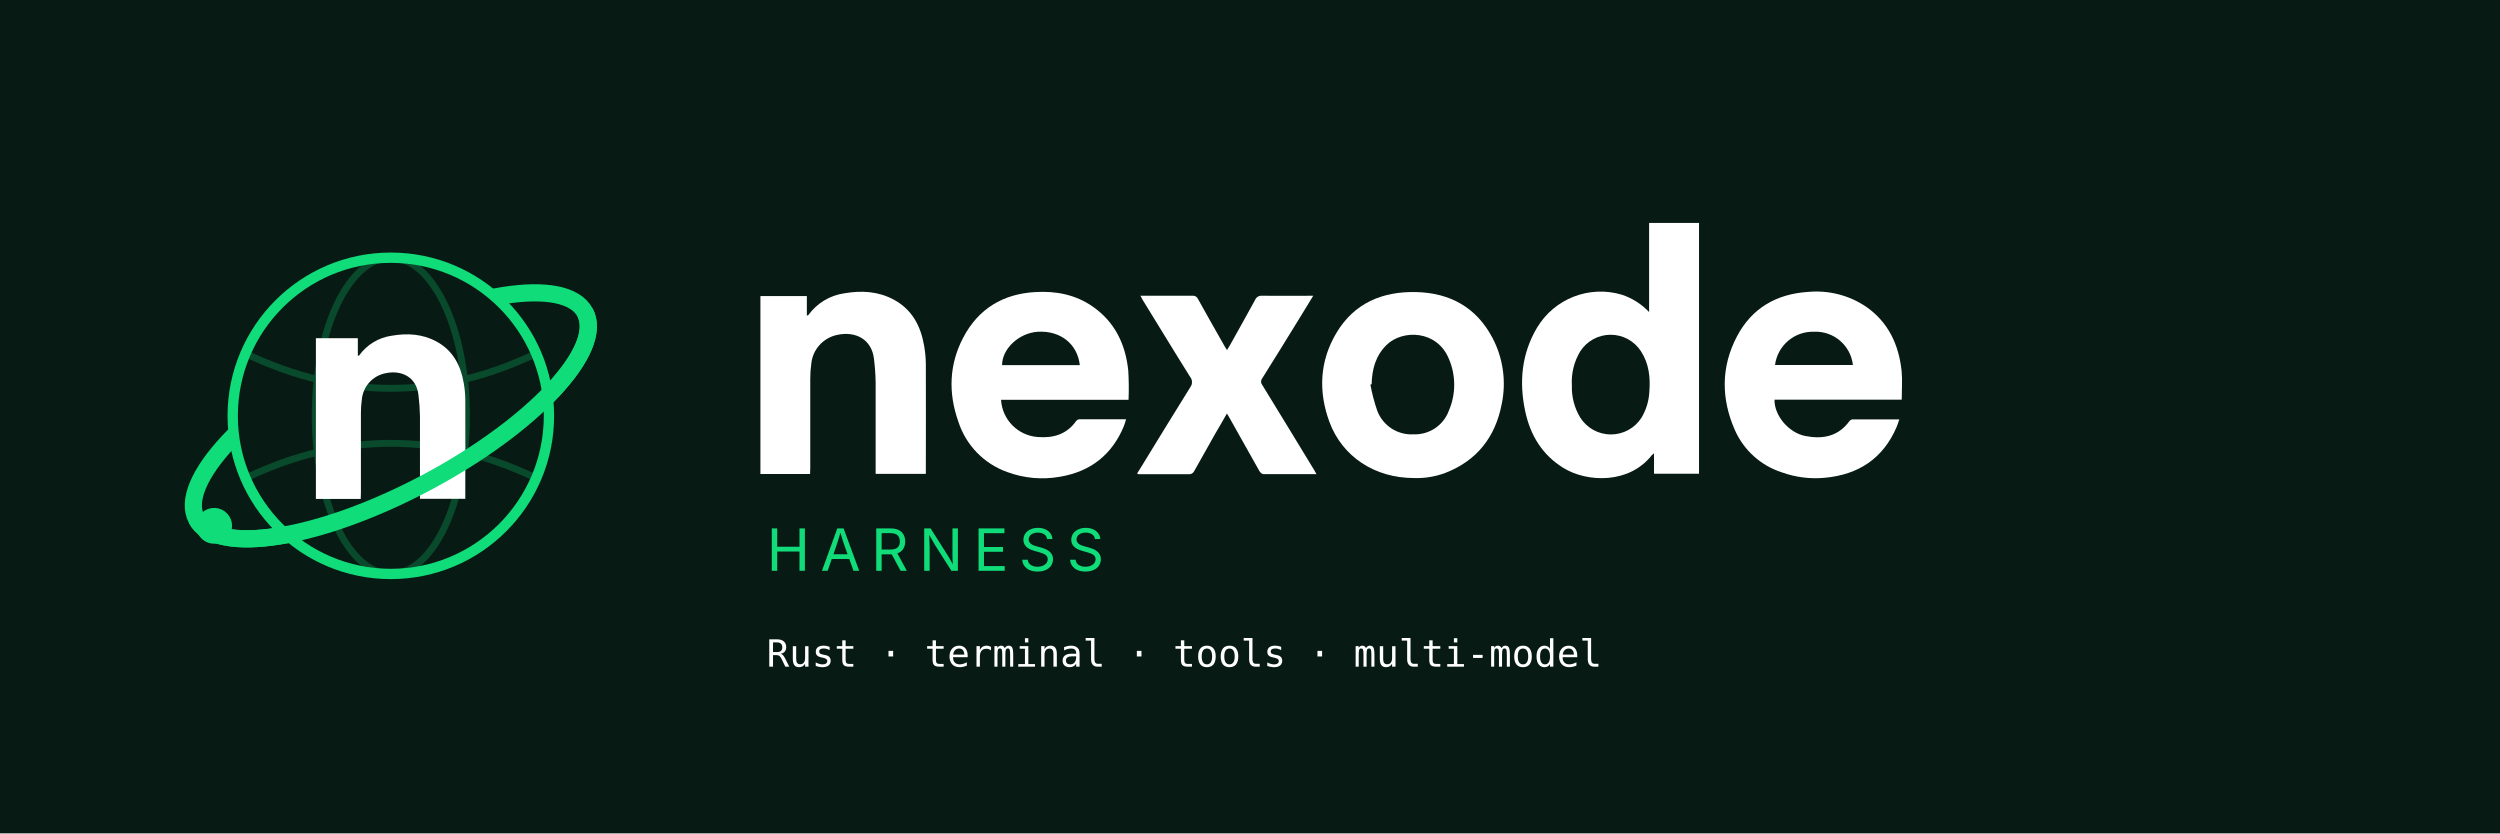
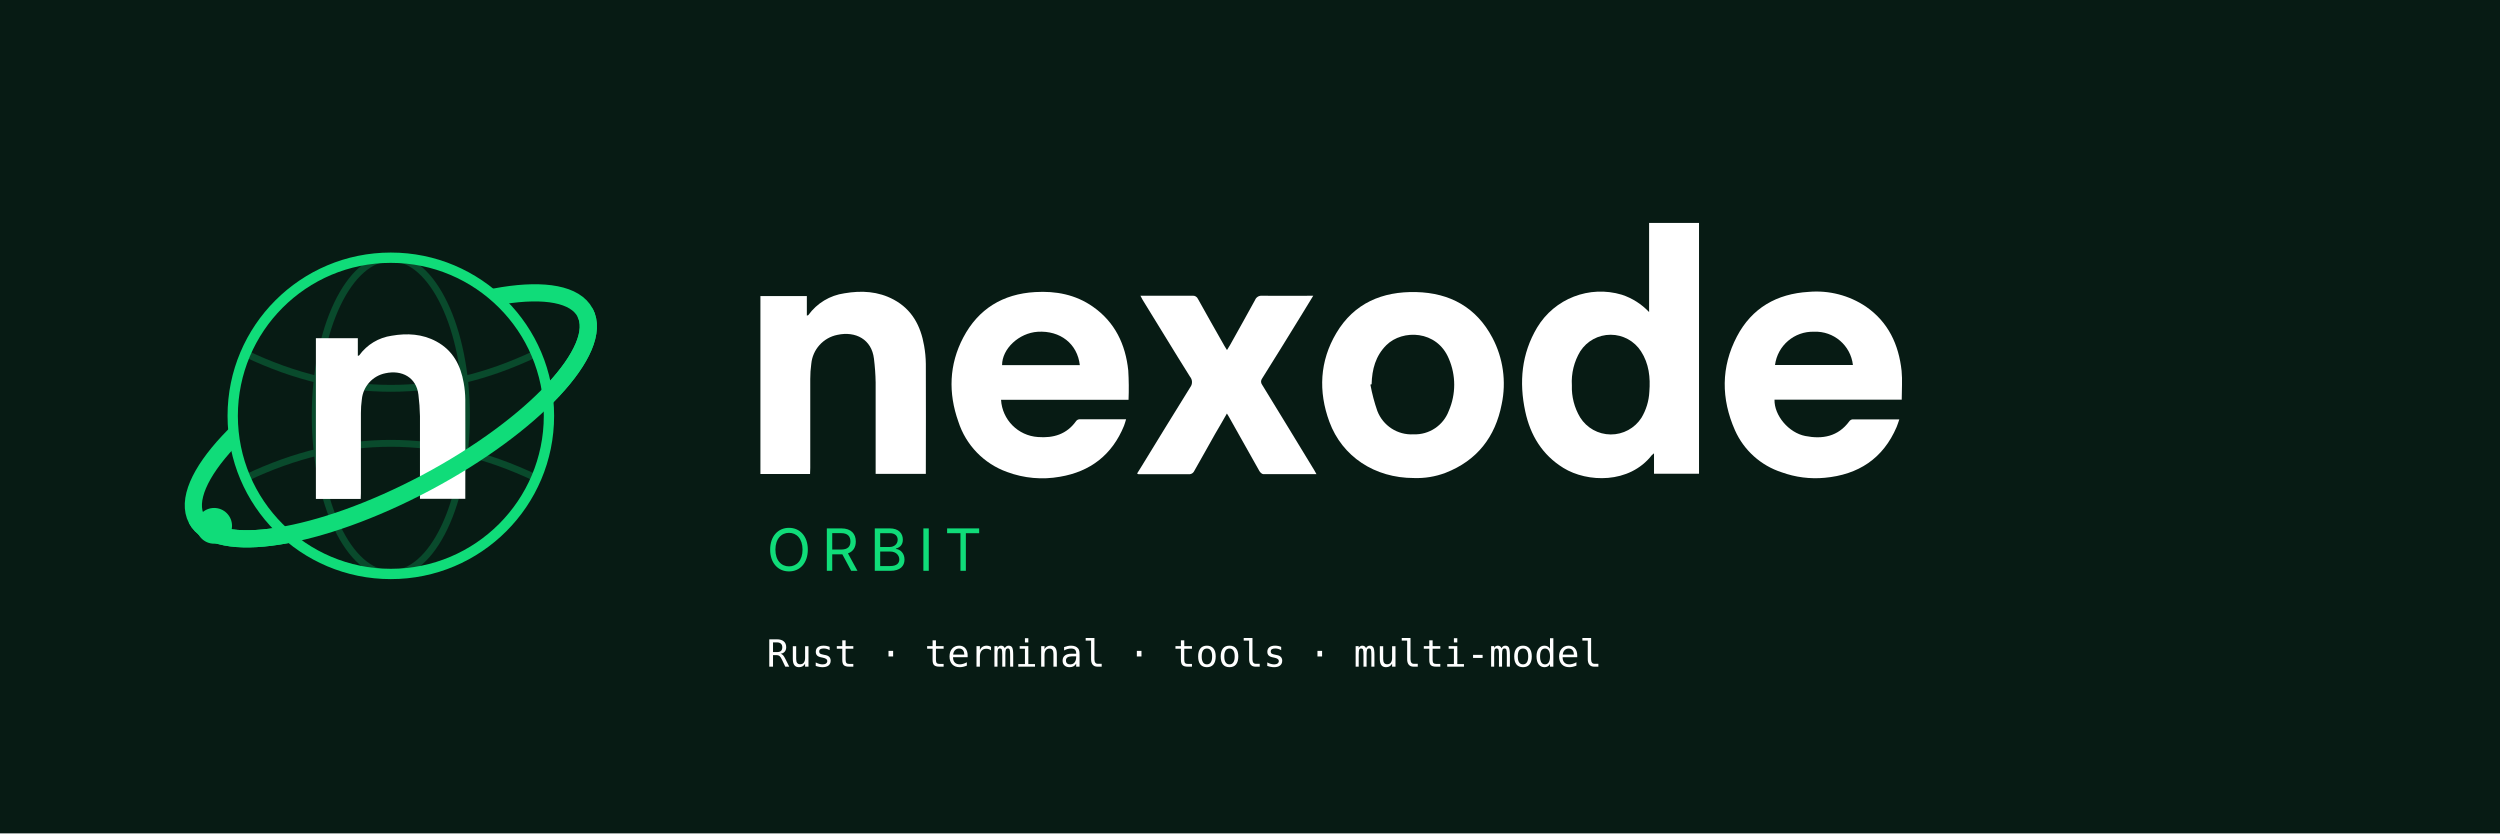
- <svg xmlns="http://www.w3.org/2000/svg" width="1200" height="400" viewBox="0 0 1200 400" role="img" aria-label="Nexode Harness — Rust coding agent">
+ <svg xmlns="http://www.w3.org/2000/svg" width="1200" height="400" viewBox="0 0 1200 400" role="img" aria-label="Nexode Orbit — Rust coding agent">
  <rect width="1200" height="400" fill="#071b14" />
  <g transform="translate(82 94) scale(3.3)">
    <ellipse cx="32" cy="32" rx="32" ry="11" transform="rotate(-28 32 32)" fill="none" stroke="#10dc79" stroke-width="2.5" />
    <circle cx="32" cy="32" r="23" fill="#071b14" stroke="#10dc79" stroke-width="1.5" />
    <g fill="none" stroke="#10dc79" stroke-width="1" opacity=".24">
      <ellipse cx="32" cy="32" rx="11" ry="23" />
      <path d="M11 23Q32 33 53 23M11 41Q32 31 53 41" />
    </g>
    <path d="M12.54,63.43H0V18.48H11.73v4.93c.21-.07.35-.07.39-.14a13.56,13.56,0,0,1,9.1-5.49c4.3-.74,8.54-.52,12.48,1.61C38.29,21.87,40.49,26,41.35,31a27.94,27.94,0,0,1,.44,4.65c.05,8.92,0,17.83,0,26.75,0,.32,0,.63,0,1H29.11V62c0-7.24,0-14.48,0-21.72a56.86,56.86,0,0,0-.43-6c-.58-4.83-4.6-7-9.23-6a8.25,8.25,0,0,0-6.6,7.33,27.14,27.14,0,0,0-.26,3.82c0,7.48,0,15,0,22.44Z" transform="translate(21.1 11.1) scale(.52)" fill="#fff" />
    <path d="M-32 0A32 11 0 0 0 32 0" transform="translate(32 32) rotate(-28)" fill="none" stroke="#10dc79" stroke-width="2.5" />
    <circle cx="6.3" cy="48" r="2.6" fill="#10dc79" />
  </g>
  <g transform="translate(365 107) scale(1.9)">
    <g id="Capa_2" data-name="Capa 2">
      <g id="Capa_1-2" data-name="Capa 1">
        <path d="M224.51,22.52V0h12.61V63.37H225.75V58.2a4,4,0,0,0-.55.47c-5.69,7.3-16.32,6.94-22.34,3.23-5.36-3.31-8.35-8.25-9.64-14.28-1.59-7.41-.94-14.57,3-21.19a18.71,18.71,0,0,1,21.41-8.29A16.66,16.66,0,0,1,224.51,22.52ZM205,41.05a14.76,14.76,0,0,0,2.09,8.09,9.17,9.17,0,0,0,15.48.1,14.13,14.13,0,0,0,2-6.56c.29-3.62-.08-7.11-2.11-10.25a9.13,9.13,0,0,0-15.34,0A14.92,14.92,0,0,0,205,41.05Z" style="fill:#fff" />
        <path d="M93,44.68H60.79a10,10,0,0,0,9.32,9.41c3.93.31,7.28-.69,9.66-4.05a1.16,1.16,0,0,1,.78-.43c3.87,0,7.75,0,11.83,0-.21.65-.33,1.17-.53,1.66-3,7.32-8.48,11.56-16.2,12.86a25.4,25.4,0,0,1-13.34-1.21A20,20,0,0,1,50,50.19C47.44,43,47.65,35.77,51.25,28.94c3.82-7.24,10-11,18.15-11.47,5.23-.31,10.21.62,14.59,3.69,5.59,3.91,8.25,9.53,8.94,16.13A72.61,72.61,0,0,1,93,44.68ZM80.69,35.92c-.61-5.39-4.94-8.77-10.64-8.42-4.72.3-9,4.28-9,8.42Z" style="fill:#fff" />
        <path d="M288.33,44.66H256.19c-.08,4,3.59,8.35,7.77,9.17,4.37.86,8.28.15,11.12-3.7a1.21,1.21,0,0,1,.75-.49c3.9,0,7.81,0,11.89,0-.26.75-.44,1.35-.68,1.92-3.43,8-9.68,12.05-18.17,12.83A25,25,0,0,1,258,63a19.46,19.46,0,0,1-11.79-10.6c-3.52-7.94-3.56-16,.48-23.7,3.77-7.21,10.08-10.81,18.14-11.28a22.42,22.42,0,0,1,14.47,3.73c5.66,3.92,8.28,9.59,9,16.23C288.53,39.73,288.33,42.1,288.33,44.66Zm-32-8.77H276a9.48,9.48,0,0,0-9.84-8.4A9.64,9.64,0,0,0,256.32,35.89Z" style="fill:#fff" />
        <path d="M165.1,64.45c-9.93,0-18.12-5.42-21.36-14.2-2.83-7.69-2.45-15.35,1.75-22.42,4.48-7.55,11.62-10.57,20.18-10.36s15.2,3.88,19.25,11.53a24.92,24.92,0,0,1,2.35,16.79c-1.61,8.29-6.22,14.24-14.2,17.35A20.45,20.45,0,0,1,165.1,64.45ZM154.41,40.76l-.31.09a44.49,44.49,0,0,0,1.75,6.65A9.23,9.23,0,0,0,165,53.41a9.13,9.13,0,0,0,8.91-5.94,16.59,16.59,0,0,0,0-13.18c-3-7.22-11.69-7.43-15.75-3.44C155.4,33.58,154.5,37,154.41,40.76Z" style="fill:#fff" />
        <path d="M12.54,63.43H0V18.48H11.73v4.93c.21-.07.35-.07.39-.14a13.56,13.56,0,0,1,9.1-5.49c4.3-.74,8.54-.52,12.48,1.61C38.29,21.87,40.49,26,41.35,31a27.94,27.94,0,0,1,.44,4.65c.05,8.92,0,17.83,0,26.75,0,.32,0,.63,0,1H29.11V62c0-7.24,0-14.48,0-21.72a56.86,56.86,0,0,0-.43-6c-.58-4.83-4.6-7-9.23-6a8.25,8.25,0,0,0-6.6,7.33,27.14,27.14,0,0,0-.26,3.82c0,7.48,0,15,0,22.44Z" style="fill:#fff" />
        <path d="M140.48,63.47c-4.63,0-9,0-13.42,0-.34,0-.8-.43-1-.78-2.6-4.59-5.17-9.19-7.75-13.79-.11-.21-.25-.4-.46-.75-1,1.79-2,3.48-3,5.19-1.79,3.16-3.54,6.35-5.35,9.5a1.38,1.38,0,0,1-1,.64c-4.32,0-8.63,0-13,0-.07,0-.13-.07-.34-.17l1-1.6c4.14-6.74,8.25-13.5,12.44-20.21a2.12,2.12,0,0,0-.07-2.65c-4.06-6.46-8-13-12-19.46-.16-.26-.29-.54-.53-1h3.44c3.24,0,6.48,0,9.72,0a1.37,1.37,0,0,1,1.39.84c2.21,4,4.46,7.93,6.7,11.89.15.28.33.54.62,1,.3-.48.54-.85.76-1.24,2.12-3.8,4.25-7.6,6.34-11.42a1.7,1.7,0,0,1,1.75-1.06c4.23.05,8.46,0,12.94,0-1,1.65-1.9,3.13-2.81,4.6q-5,8.16-10.1,16.3a1.29,1.29,0,0,0,0,1.59c4.42,7.18,8.79,14.39,13.17,21.58C140.07,62.72,140.21,63,140.48,63.47Z" style="fill:#fff" />
      </g>
    </g>
  </g>
-   <text x="368" y="274" fill="#10dc79" font-family="Inter, sans-serif" font-size="28" letter-spacing="5">HARNESS</text>
+   <text x="368" y="274" fill="#10dc79" font-family="Inter, sans-serif" font-size="28" letter-spacing="5">ORBIT</text>
  <text x="368" y="320" fill="#fff" font-family="monospace" font-size="18">Rust · terminal · tools · multi-model</text>
</svg>
